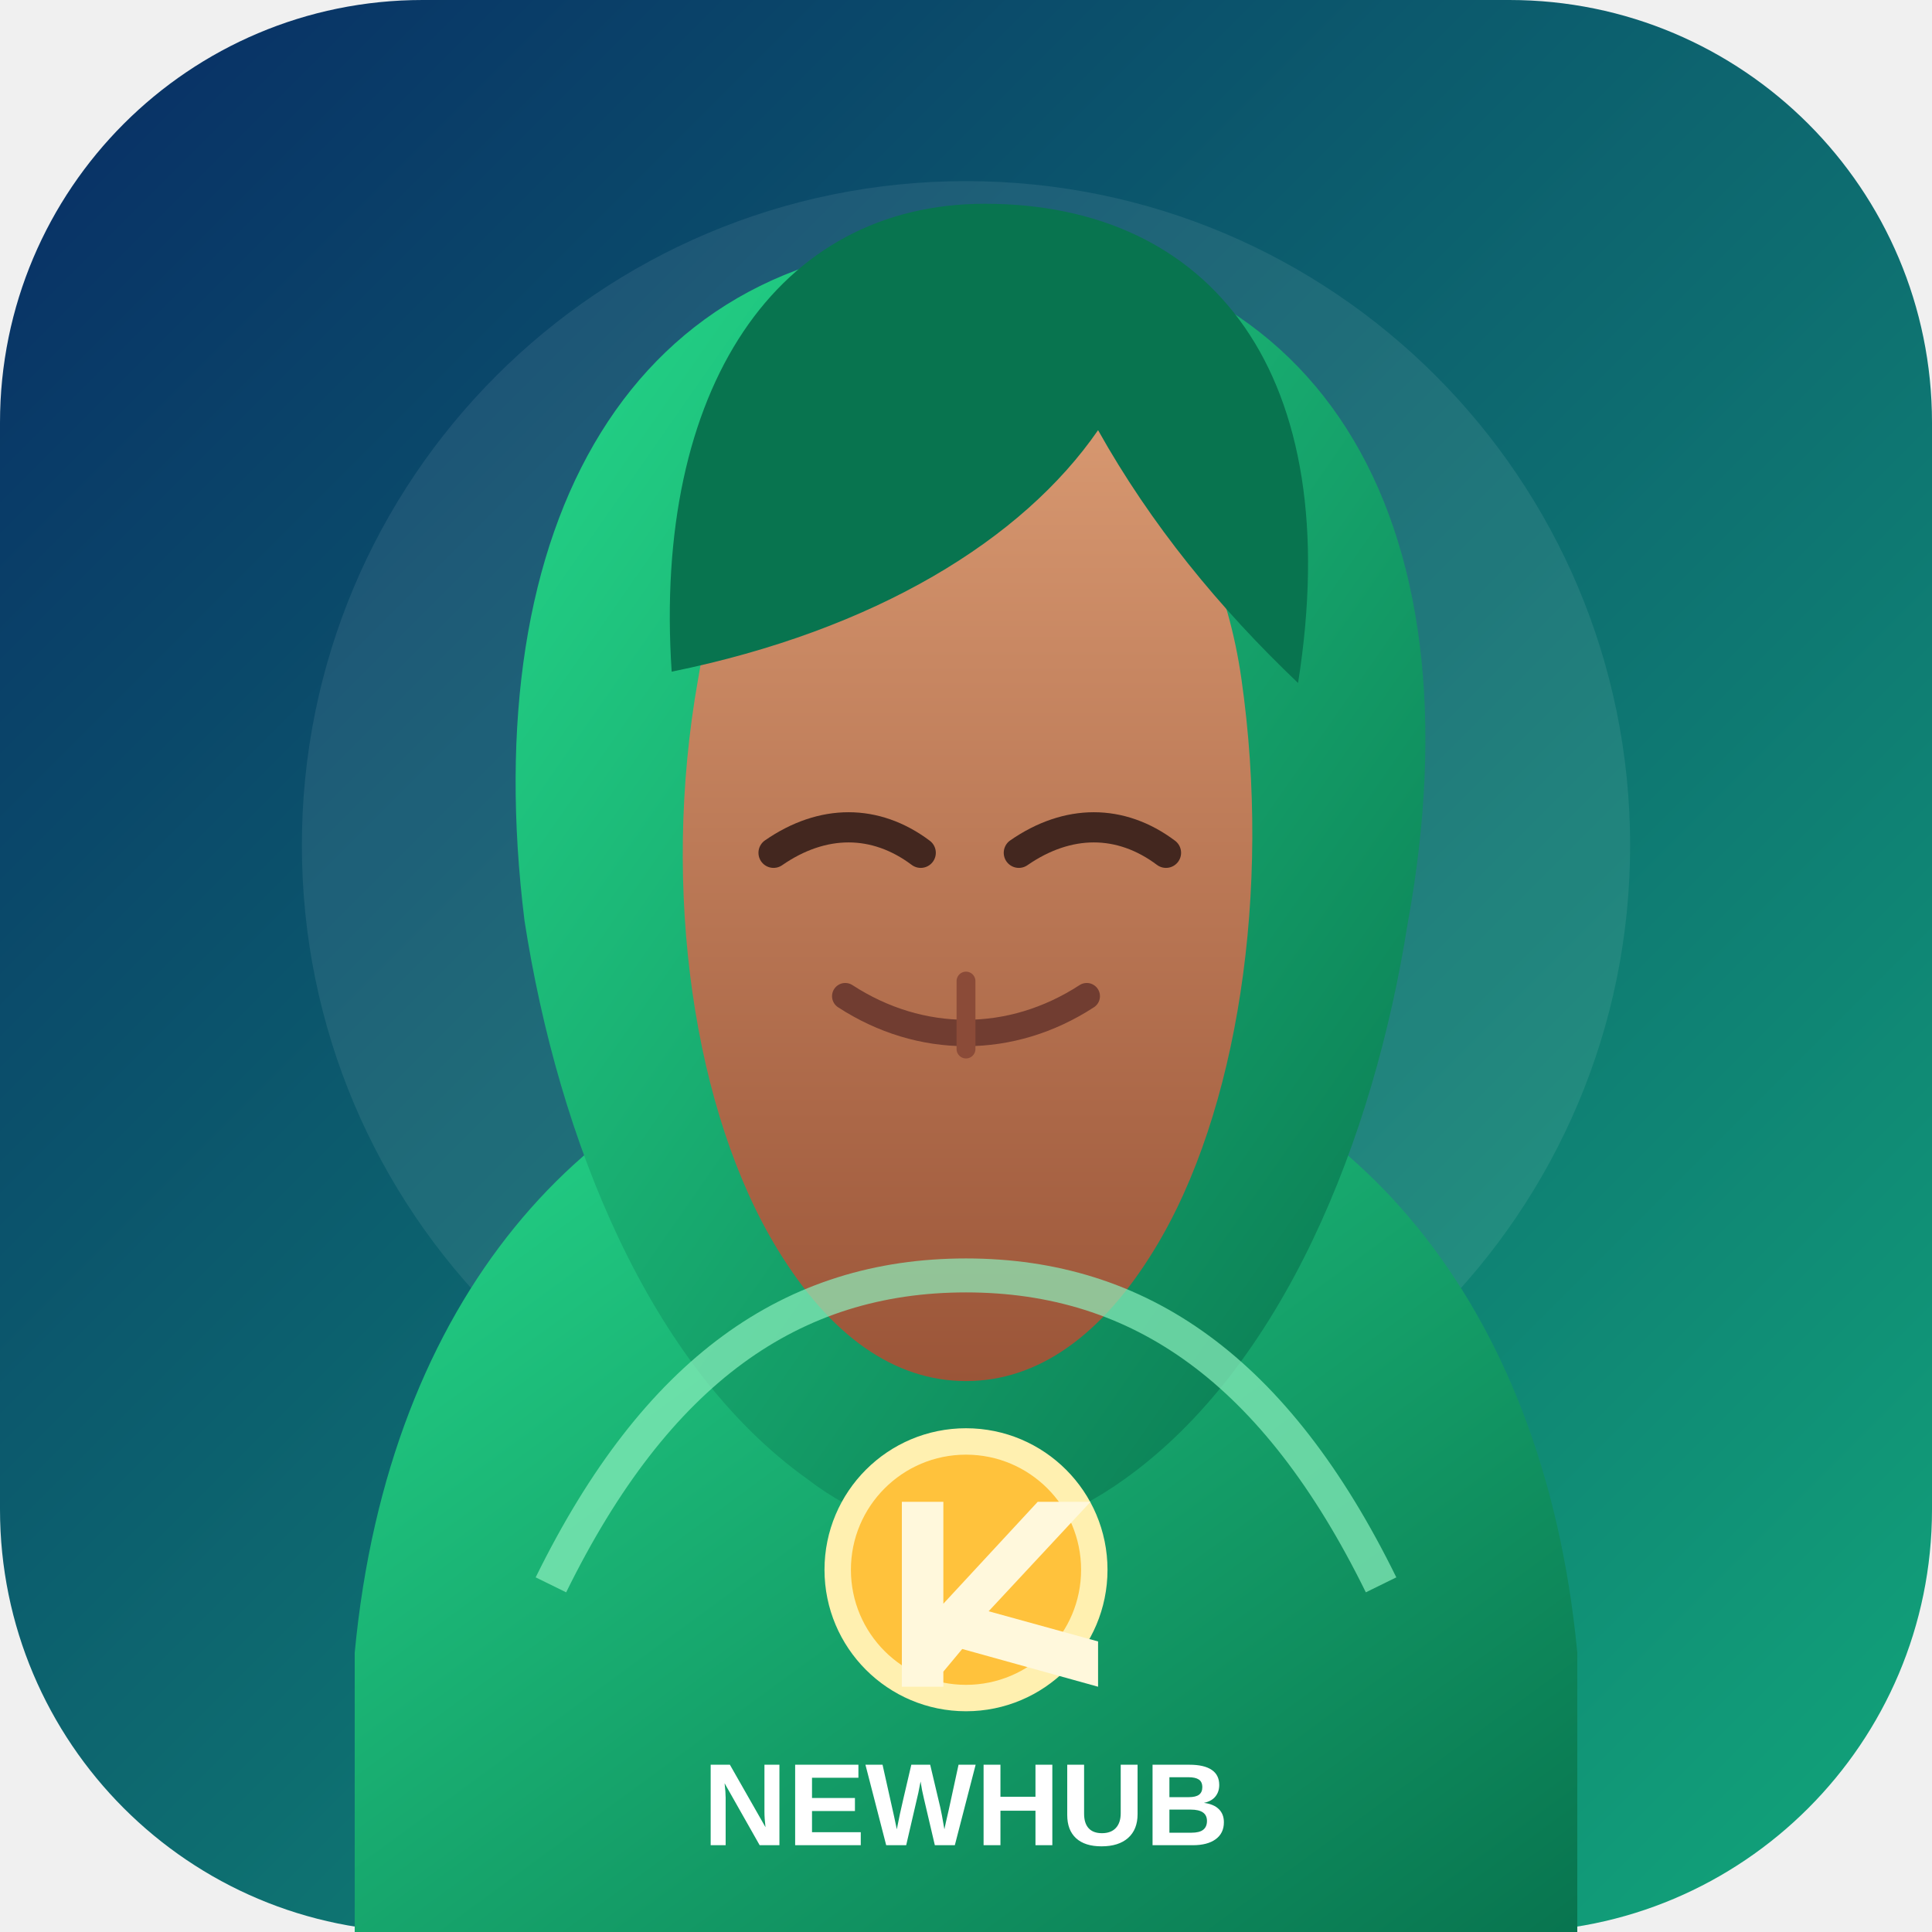
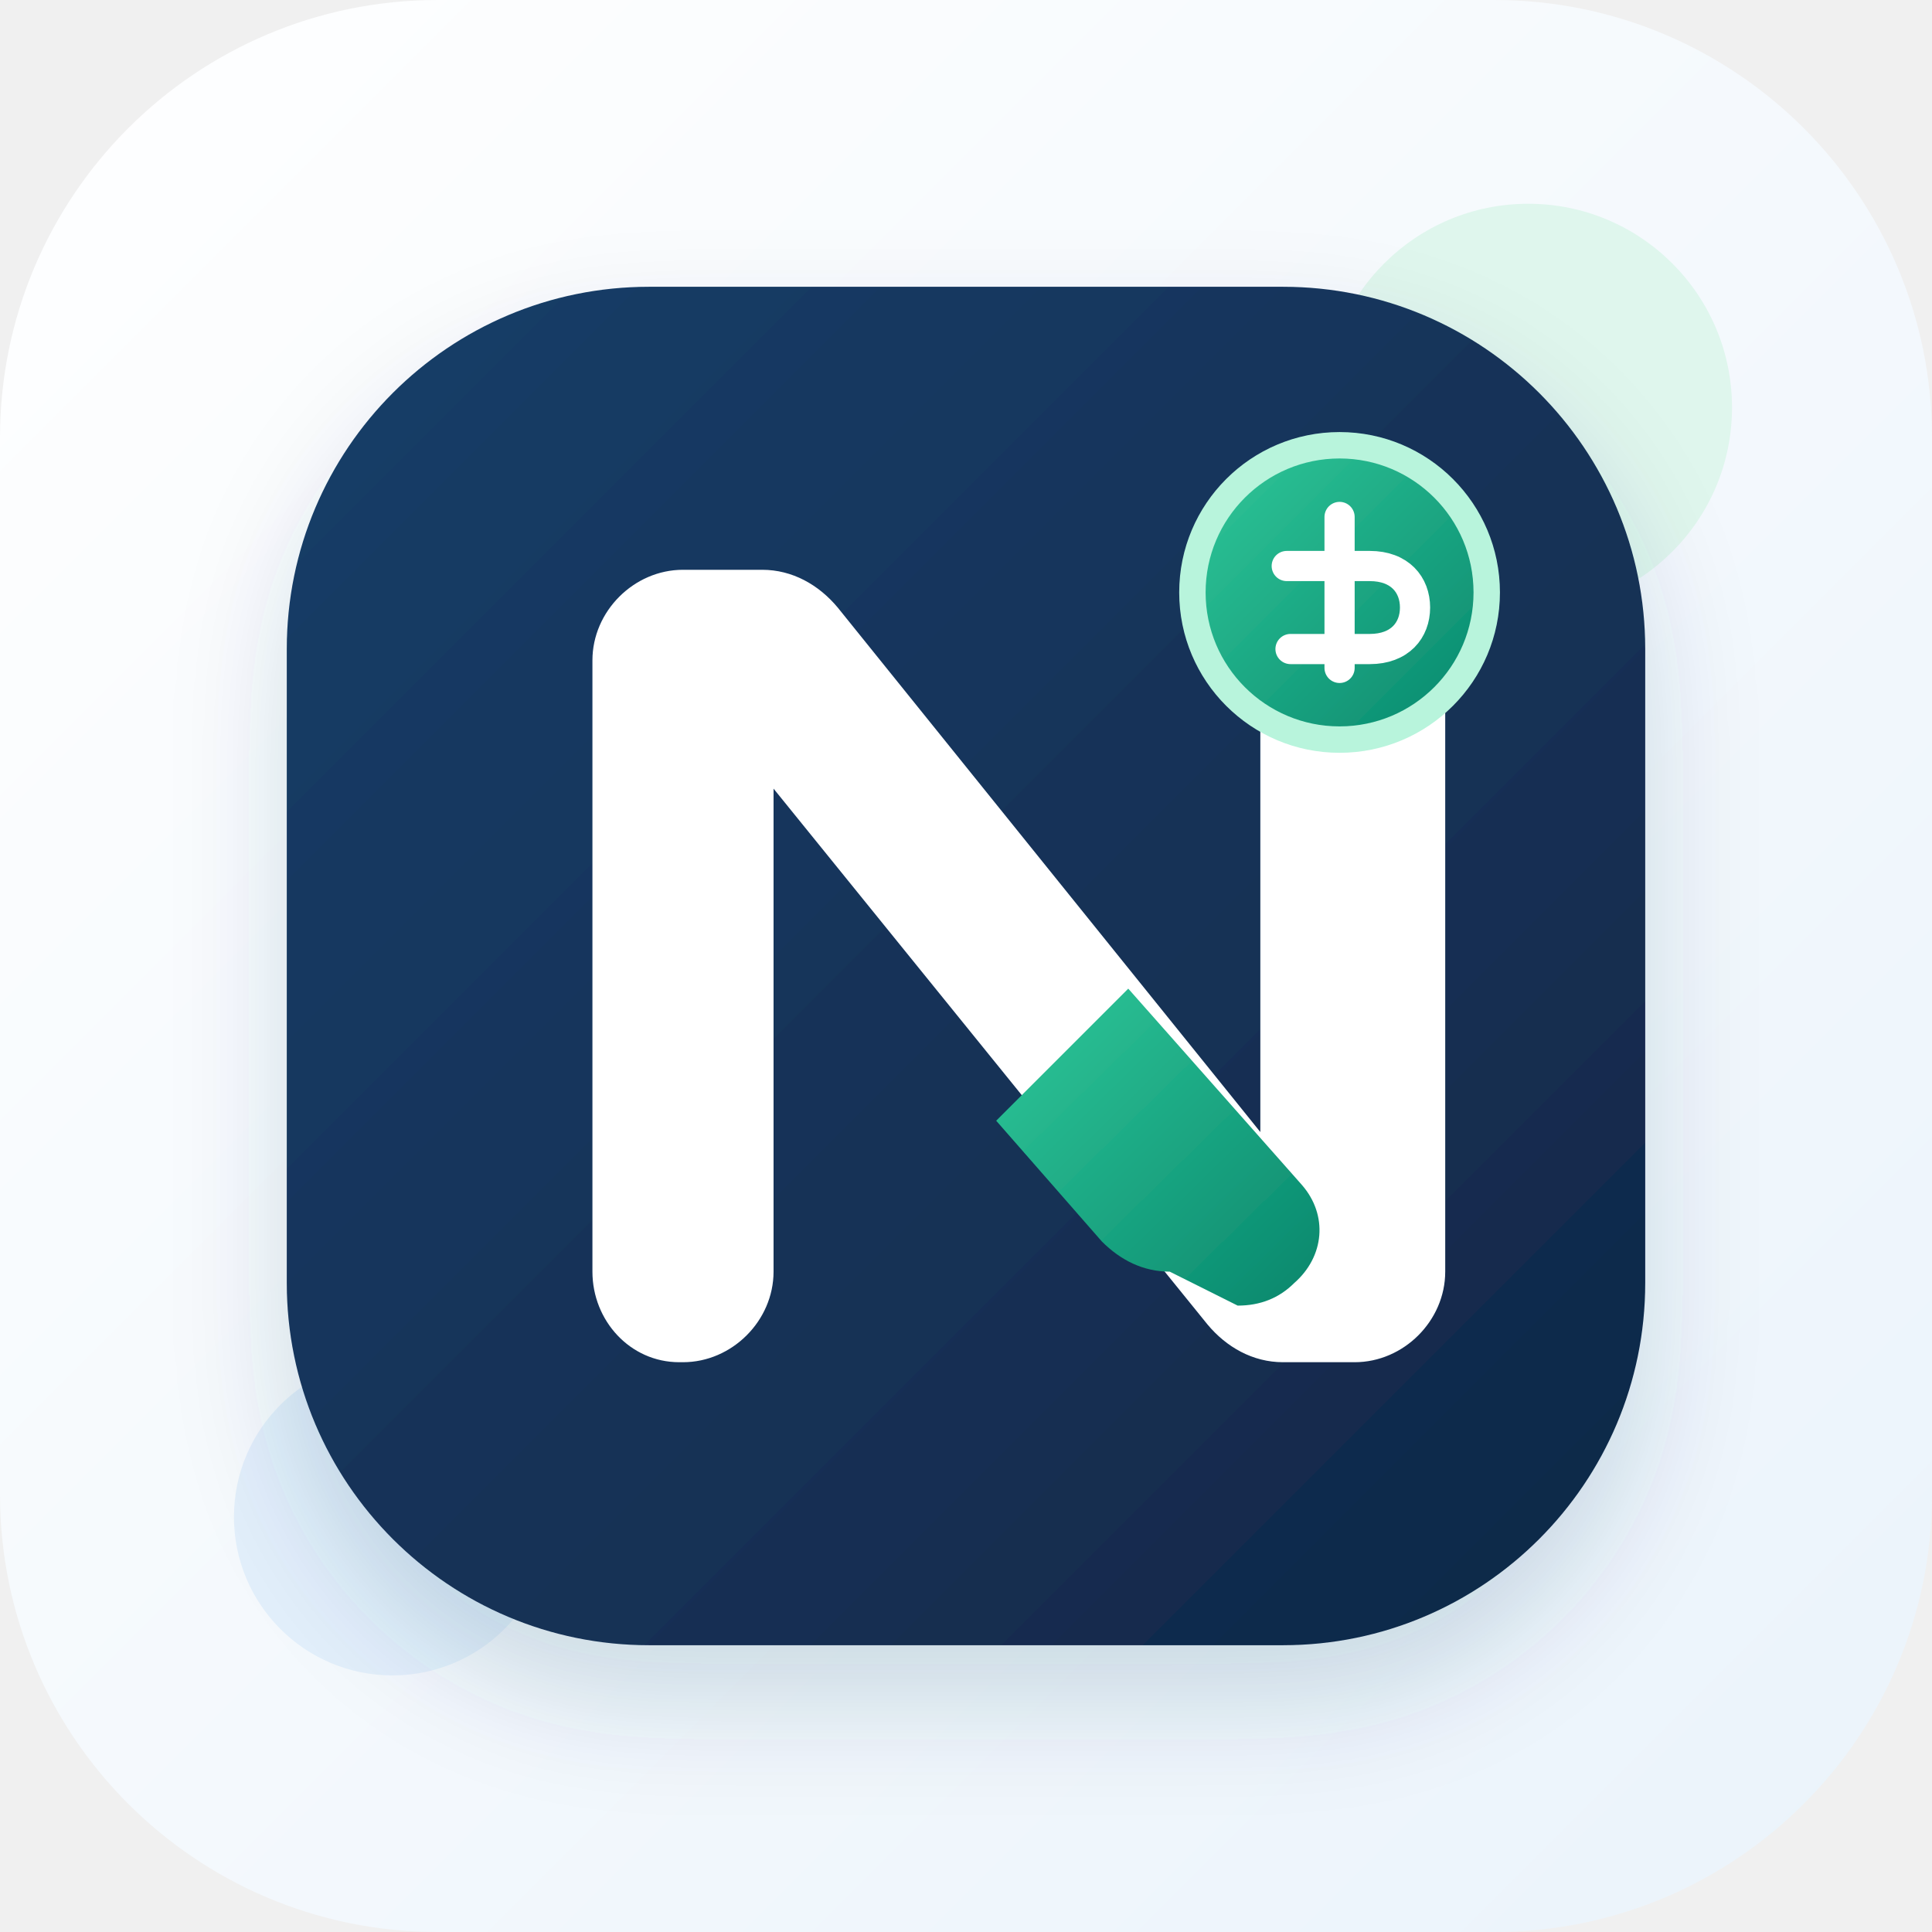
<svg xmlns="http://www.w3.org/2000/svg" viewBox="0 0 512 512">
  <defs>
-     <linearGradient id="bg" x2="1" y2="1">
-       <stop stop-color="#082b65" />
-       <stop offset="1" stop-color="#12a77a" />
+     <linearGradient id="tile" x1="0" y1="0" x2="1" y2="1">
+       <stop offset="0" stop-color="#ffffff" />
+       <stop offset="1" stop-color="#eaf3fb" />
    </linearGradient>
-     <linearGradient id="scarf" x2="1" y2="1">
-       <stop stop-color="#25d88a" />
-       <stop offset="1" stop-color="#08744f" />
+     <linearGradient id="navy" x1="0" y1="0" x2="1" y2="1">
+       <stop offset="0" stop-color="#183e69" />
+       <stop offset="1" stop-color="#102747" />
    </linearGradient>
-     <linearGradient id="skin" x2="0" y2="1">
-       <stop stop-color="#d99a72" />
-       <stop offset="1" stop-color="#9b5538" />
+     <linearGradient id="green" x1="0" y1="0" x2="1" y2="1">
+       <stop offset="0" stop-color="#31c99a" />
+       <stop offset="1" stop-color="#07866c" />
    </linearGradient>
+     <filter id="shadow" x="-30%" y="-30%" width="160%" height="160%">
+       <feDropShadow dx="0" dy="15" stdDeviation="15" flood-color="#183e69" flood-opacity=".16" />
+     </filter>
  </defs>
-   <rect width="512" height="512" rx="112" fill="url(#bg)" />
-   <circle cx="256" cy="224" r="176" fill="#ffffff" opacity=".08" />
-   <path d="M94 438c9-95 62-151 126-164h72c64 13 117 69 126 164v74H94z" fill="url(#scarf)" />
-   <path d="M139 244c-13-105 28-180 117-180 93 0 137 72 117 181-9 57-33 117-75 147-14 10-28 15-42 15s-29-5-42-15c-42-30-66-90-75-148z" fill="url(#scarf)" />
-   <path d="M185 180c8-49 38-77 71-77 37 0 66 28 73 77 8 56-1 115-23 151-14 23-31 35-50 35s-36-12-50-35c-22-36-31-95-21-151z" fill="url(#skin)" />
-   <path d="M178 178c-5-75 28-124 83-124 60 0 96 45 83 127-21-20-39-42-53-67-20 29-59 53-113 64z" fill="#08744f" />
-   <path d="M205 226c13-9 27-9 39 0M270 226c13-9 27-9 39 0" fill="none" stroke="#43271f" stroke-width="8" stroke-linecap="round" />
-   <path d="M224 264c20 13 44 13 64 0" fill="none" stroke="#713d31" stroke-width="7" stroke-linecap="round" />
-   <path d="M256 260v18" stroke="#8b4b38" stroke-width="5" stroke-linecap="round" />
-   <path d="M146 420c28-57 64-82 110-82s82 25 110 82" fill="none" stroke="#8cf0bd" stroke-width="9" opacity=".7" />
-   <circle cx="256" cy="416" r="34" fill="#ffc23c" stroke="#fff0b0" stroke-width="7" />
-   <path d="M239 398h11v27l25-27h14l-27 29 29 8v12l-36-10-5 6v4h-11z" fill="#fff8dc" />
-   <text x="256" y="489" text-anchor="middle" font-family="Arial,sans-serif" font-size="31" font-weight="900" fill="#fff">NEWHUB</text>
+   <rect width="512" height="512" rx="116" fill="url(#tile)" />
+   <circle cx="405" cy="108" r="54" fill="#dff6ed" />
+   <circle cx="104" cy="402" r="42" fill="#e2effb" />
+   <g filter="url(#shadow)">
+     <rect x="76" y="76" width="360" height="360" rx="96" fill="url(#navy)" />
+     <path d="M157 337V175c0-13 11-24 24-24h21c8 0 15 4 20 10l112 139V175c0-13 11-24 24-24h1c13 0 24 11 24 24v162c0 13-11 24-24 24h-19c-8 0-15-4-20-10L205 209v128c0 13-11 24-24 24h-1c-13 0-23-11-23-24z" fill="#fff" />
+     <path d="M310 337c-7 0-13-3-18-8l-28-32 35-35 46 52c7 8 6 19-2 26-4 4-9 6-15 6z" fill="url(#green)" />
+     <circle cx="355" cy="157" r="39" fill="url(#green)" stroke="#b8f4dc" stroke-width="7" />
+     <path d="M355 137v40m-14-27h22c8 0 12 5 12 11s-4 11-12 11h-21" fill="none" stroke="#fff" stroke-width="8" stroke-linecap="round" />
+   </g>
</svg>
